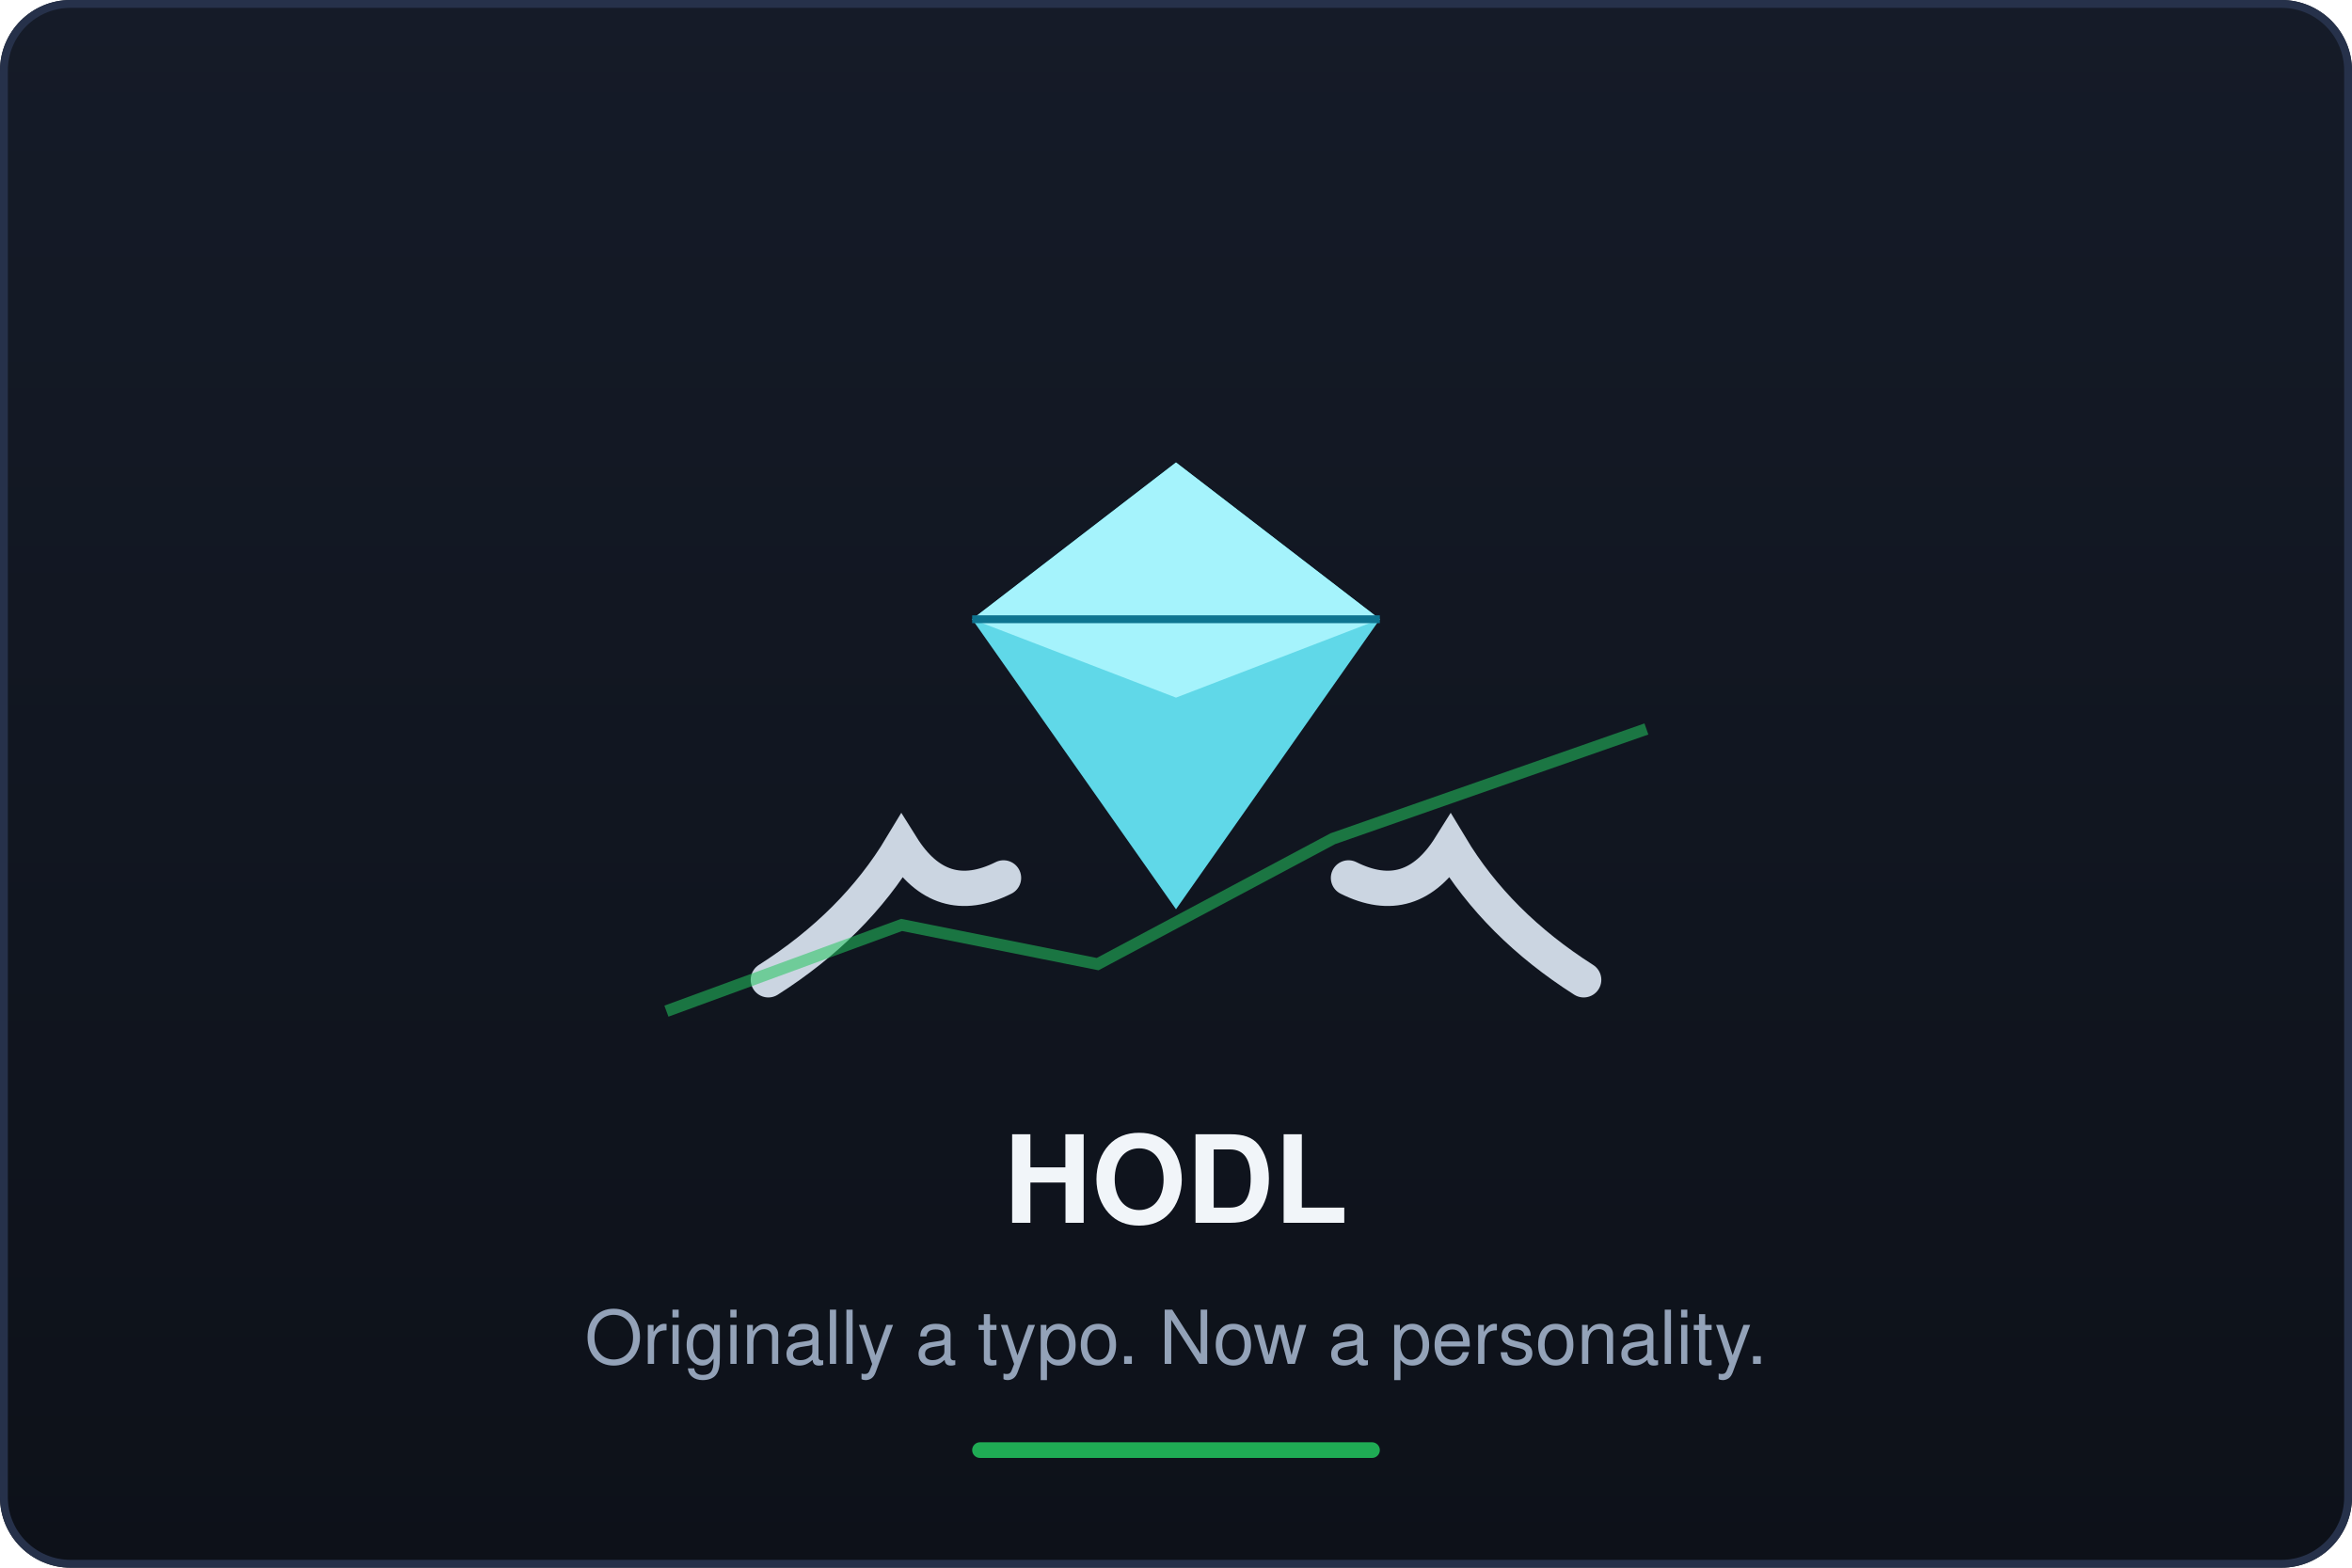
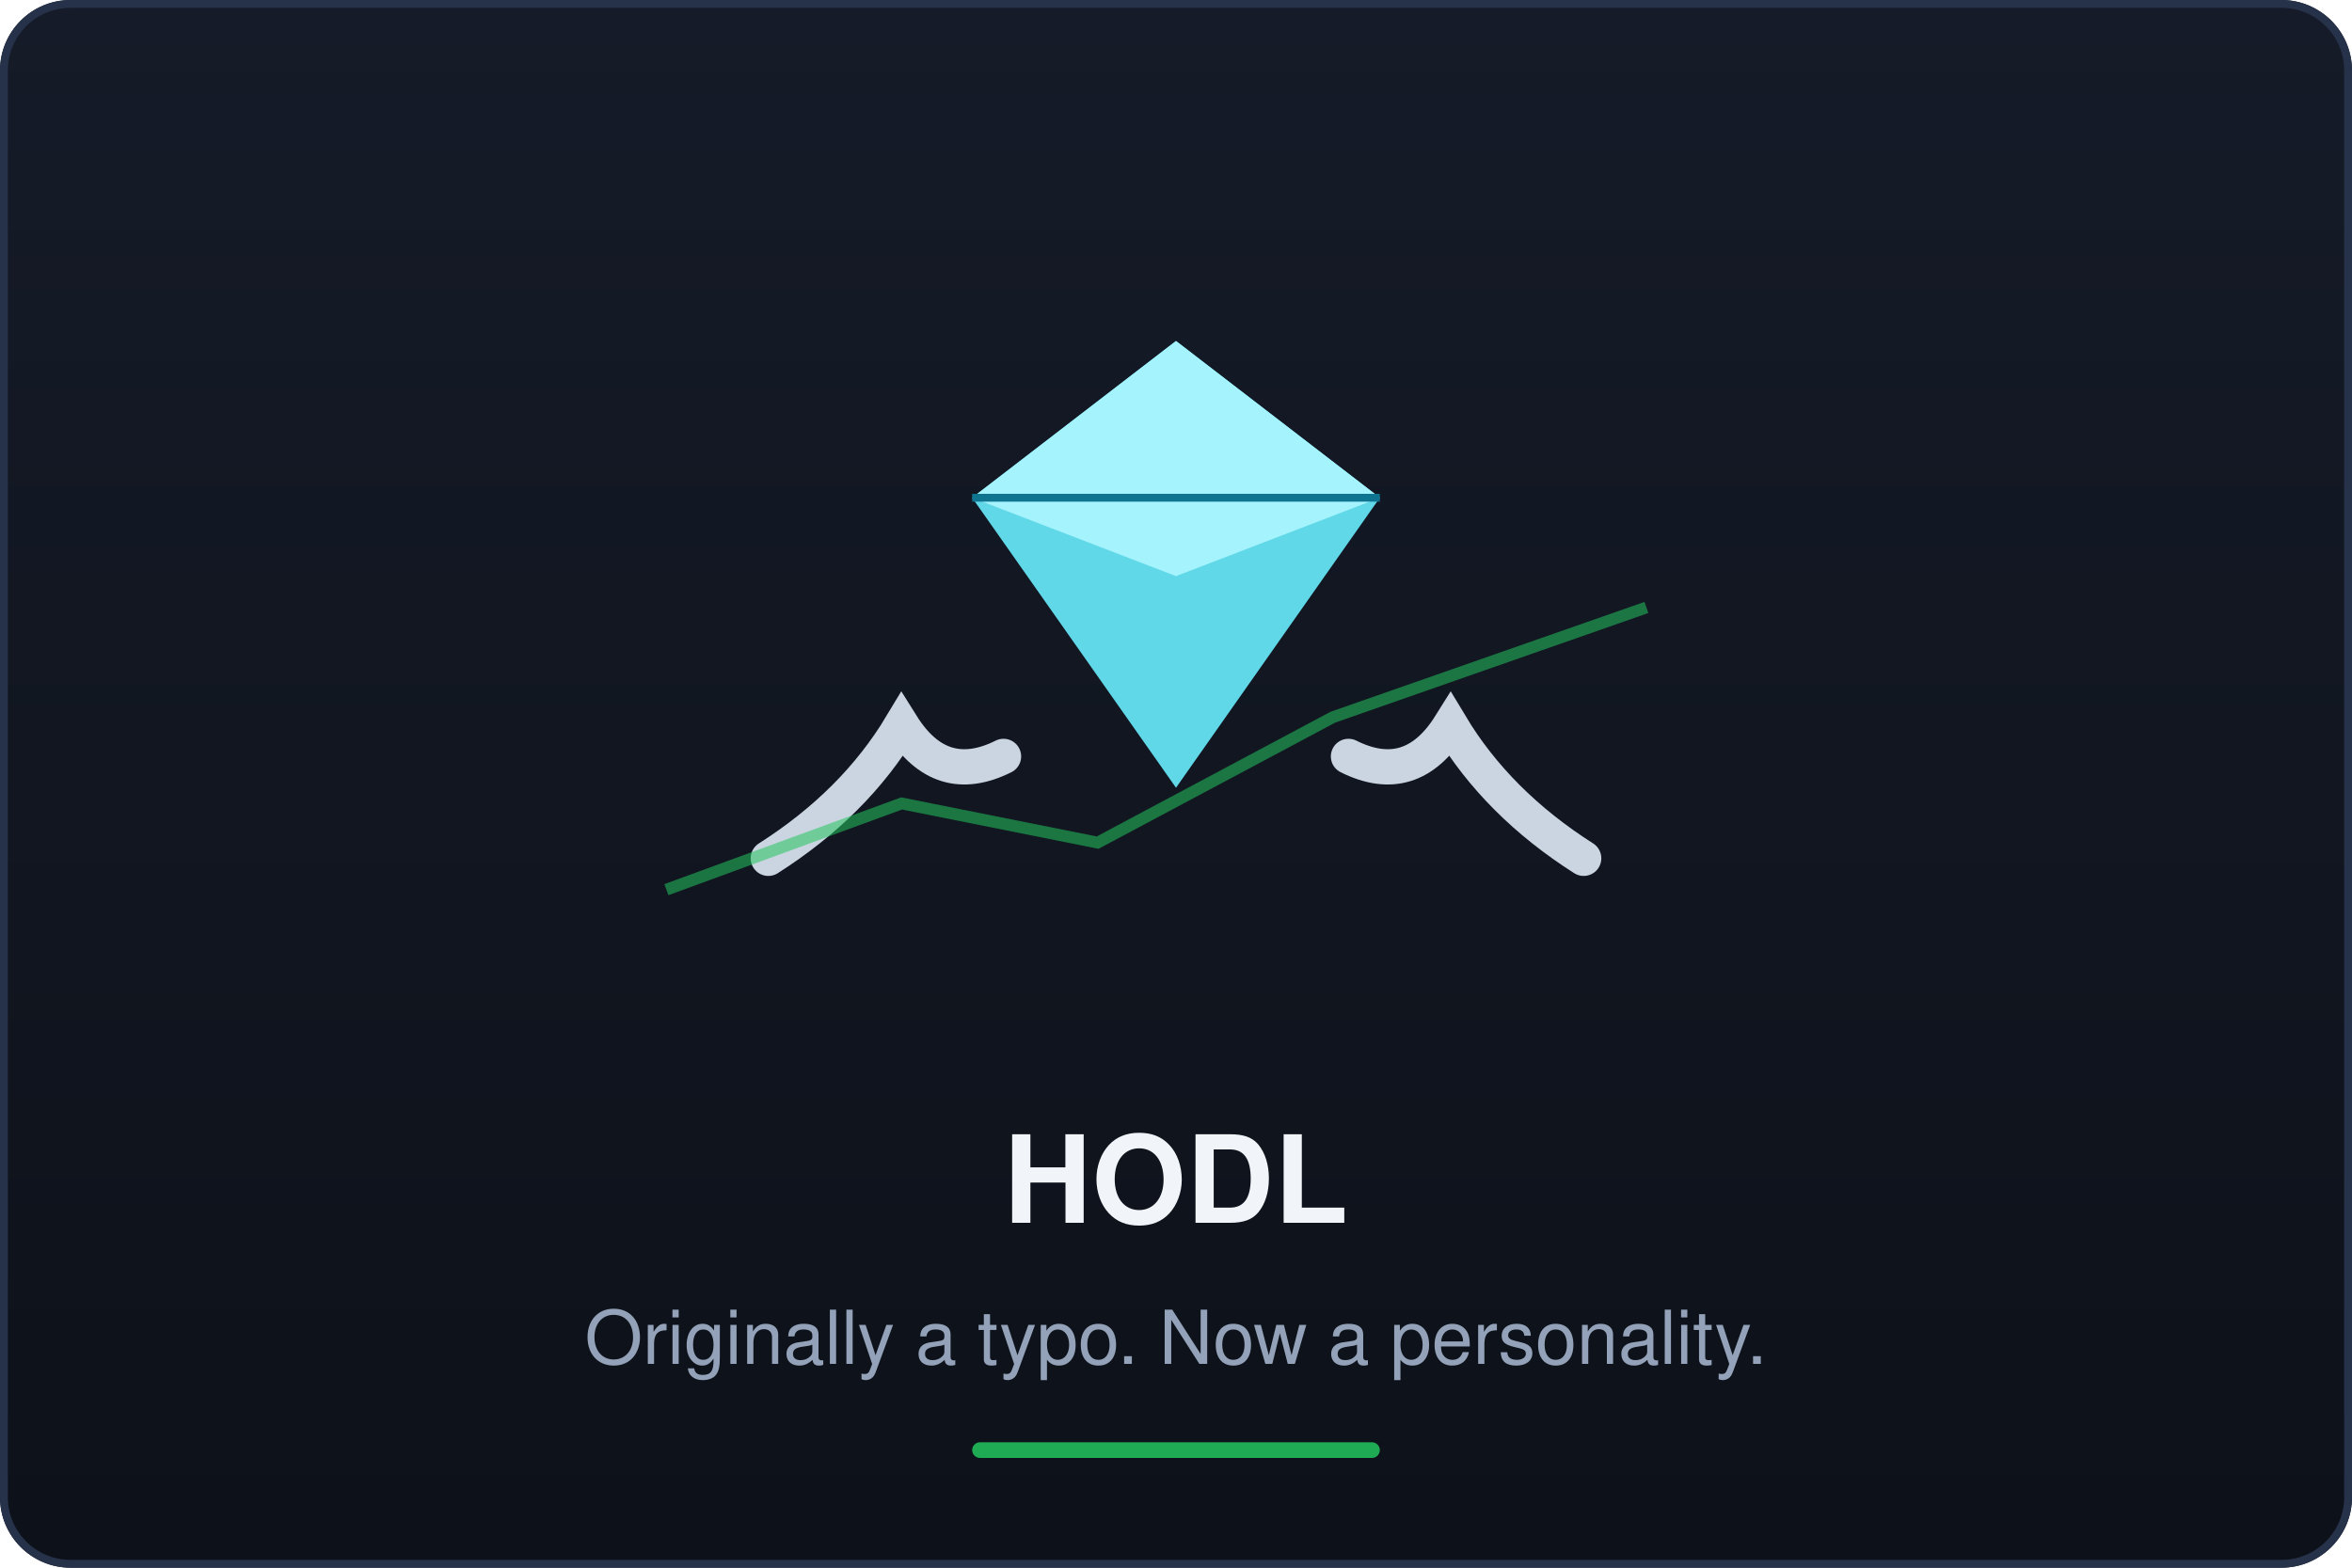
<svg xmlns="http://www.w3.org/2000/svg" viewBox="0 0 600 400" width="600" height="400" role="img">
  <defs>
    <linearGradient id="bg" x1="0" y1="0" x2="0" y2="1">
      <stop offset="0" stop-color="#151b28" />
      <stop offset="1" stop-color="#0d1119" />
    </linearGradient>
  </defs>
  <rect width="600" height="400" rx="18" fill="url(#bg)" />
  <rect x="1" y="1" width="598" height="398" rx="17" fill="none" stroke="#26314a" stroke-width="2" />
  <g>
-     <path d="M300 118 l52 40 -52 74 -52 -74z" fill="#67e8f9" opacity="0.92" />
-     <path d="M300 118 l52 40 -52 20 -52 -20z" fill="#a5f3fc" />
-     <path d="M248 158 h104" stroke="#0e7490" stroke-width="2" />
-     <path d="M196 250 q22 -14 34 -34 q10 16 26 8" stroke="#cbd5e1" stroke-width="9" fill="none" stroke-linecap="round" />
-     <path d="M404 250 q-22 -14 -34 -34 q-10 16 -26 8" stroke="#cbd5e1" stroke-width="9" fill="none" stroke-linecap="round" />
-     <path d="M170 258 L230 236 L280 246 L340 214 L420 186" stroke="#22c55e" stroke-width="3" fill="none" opacity="0.55" />
+     <g transform="translate(0 -31.0)">
+       <path d="M300 118 l52 40 -52 74 -52 -74z" fill="#67e8f9" opacity="0.92" />
+       <path d="M300 118 l52 40 -52 20 -52 -20z" fill="#a5f3fc" />
+       <path d="M248 158 h104" stroke="#0e7490" stroke-width="2" />
+       <path d="M196 250 q22 -14 34 -34 q10 16 26 8" stroke="#cbd5e1" stroke-width="9" fill="none" stroke-linecap="round" />
+       <path d="M404 250 q-22 -14 -34 -34 q-10 16 -26 8" stroke="#cbd5e1" stroke-width="9" fill="none" stroke-linecap="round" />
+       <path d="M170 258 L230 236 L280 246 L340 214 L420 186" stroke="#22c55e" stroke-width="3" fill="none" opacity="0.55" />
+     </g>
  </g>
  <text x="300.0" y="312" text-anchor="middle" font-family="Helvetica,Arial,sans-serif" font-size="31" font-weight="700" fill="#f1f5f9">HODL</text>
  <text x="300.0" y="348" text-anchor="middle" font-family="Helvetica,Arial,sans-serif" font-size="19" fill="#93a2b8">Originally a typo. Now a personality.</text>
  <rect x="248" y="368" width="104" height="4" rx="2" fill="#22c55e" opacity="0.85" />
</svg>
